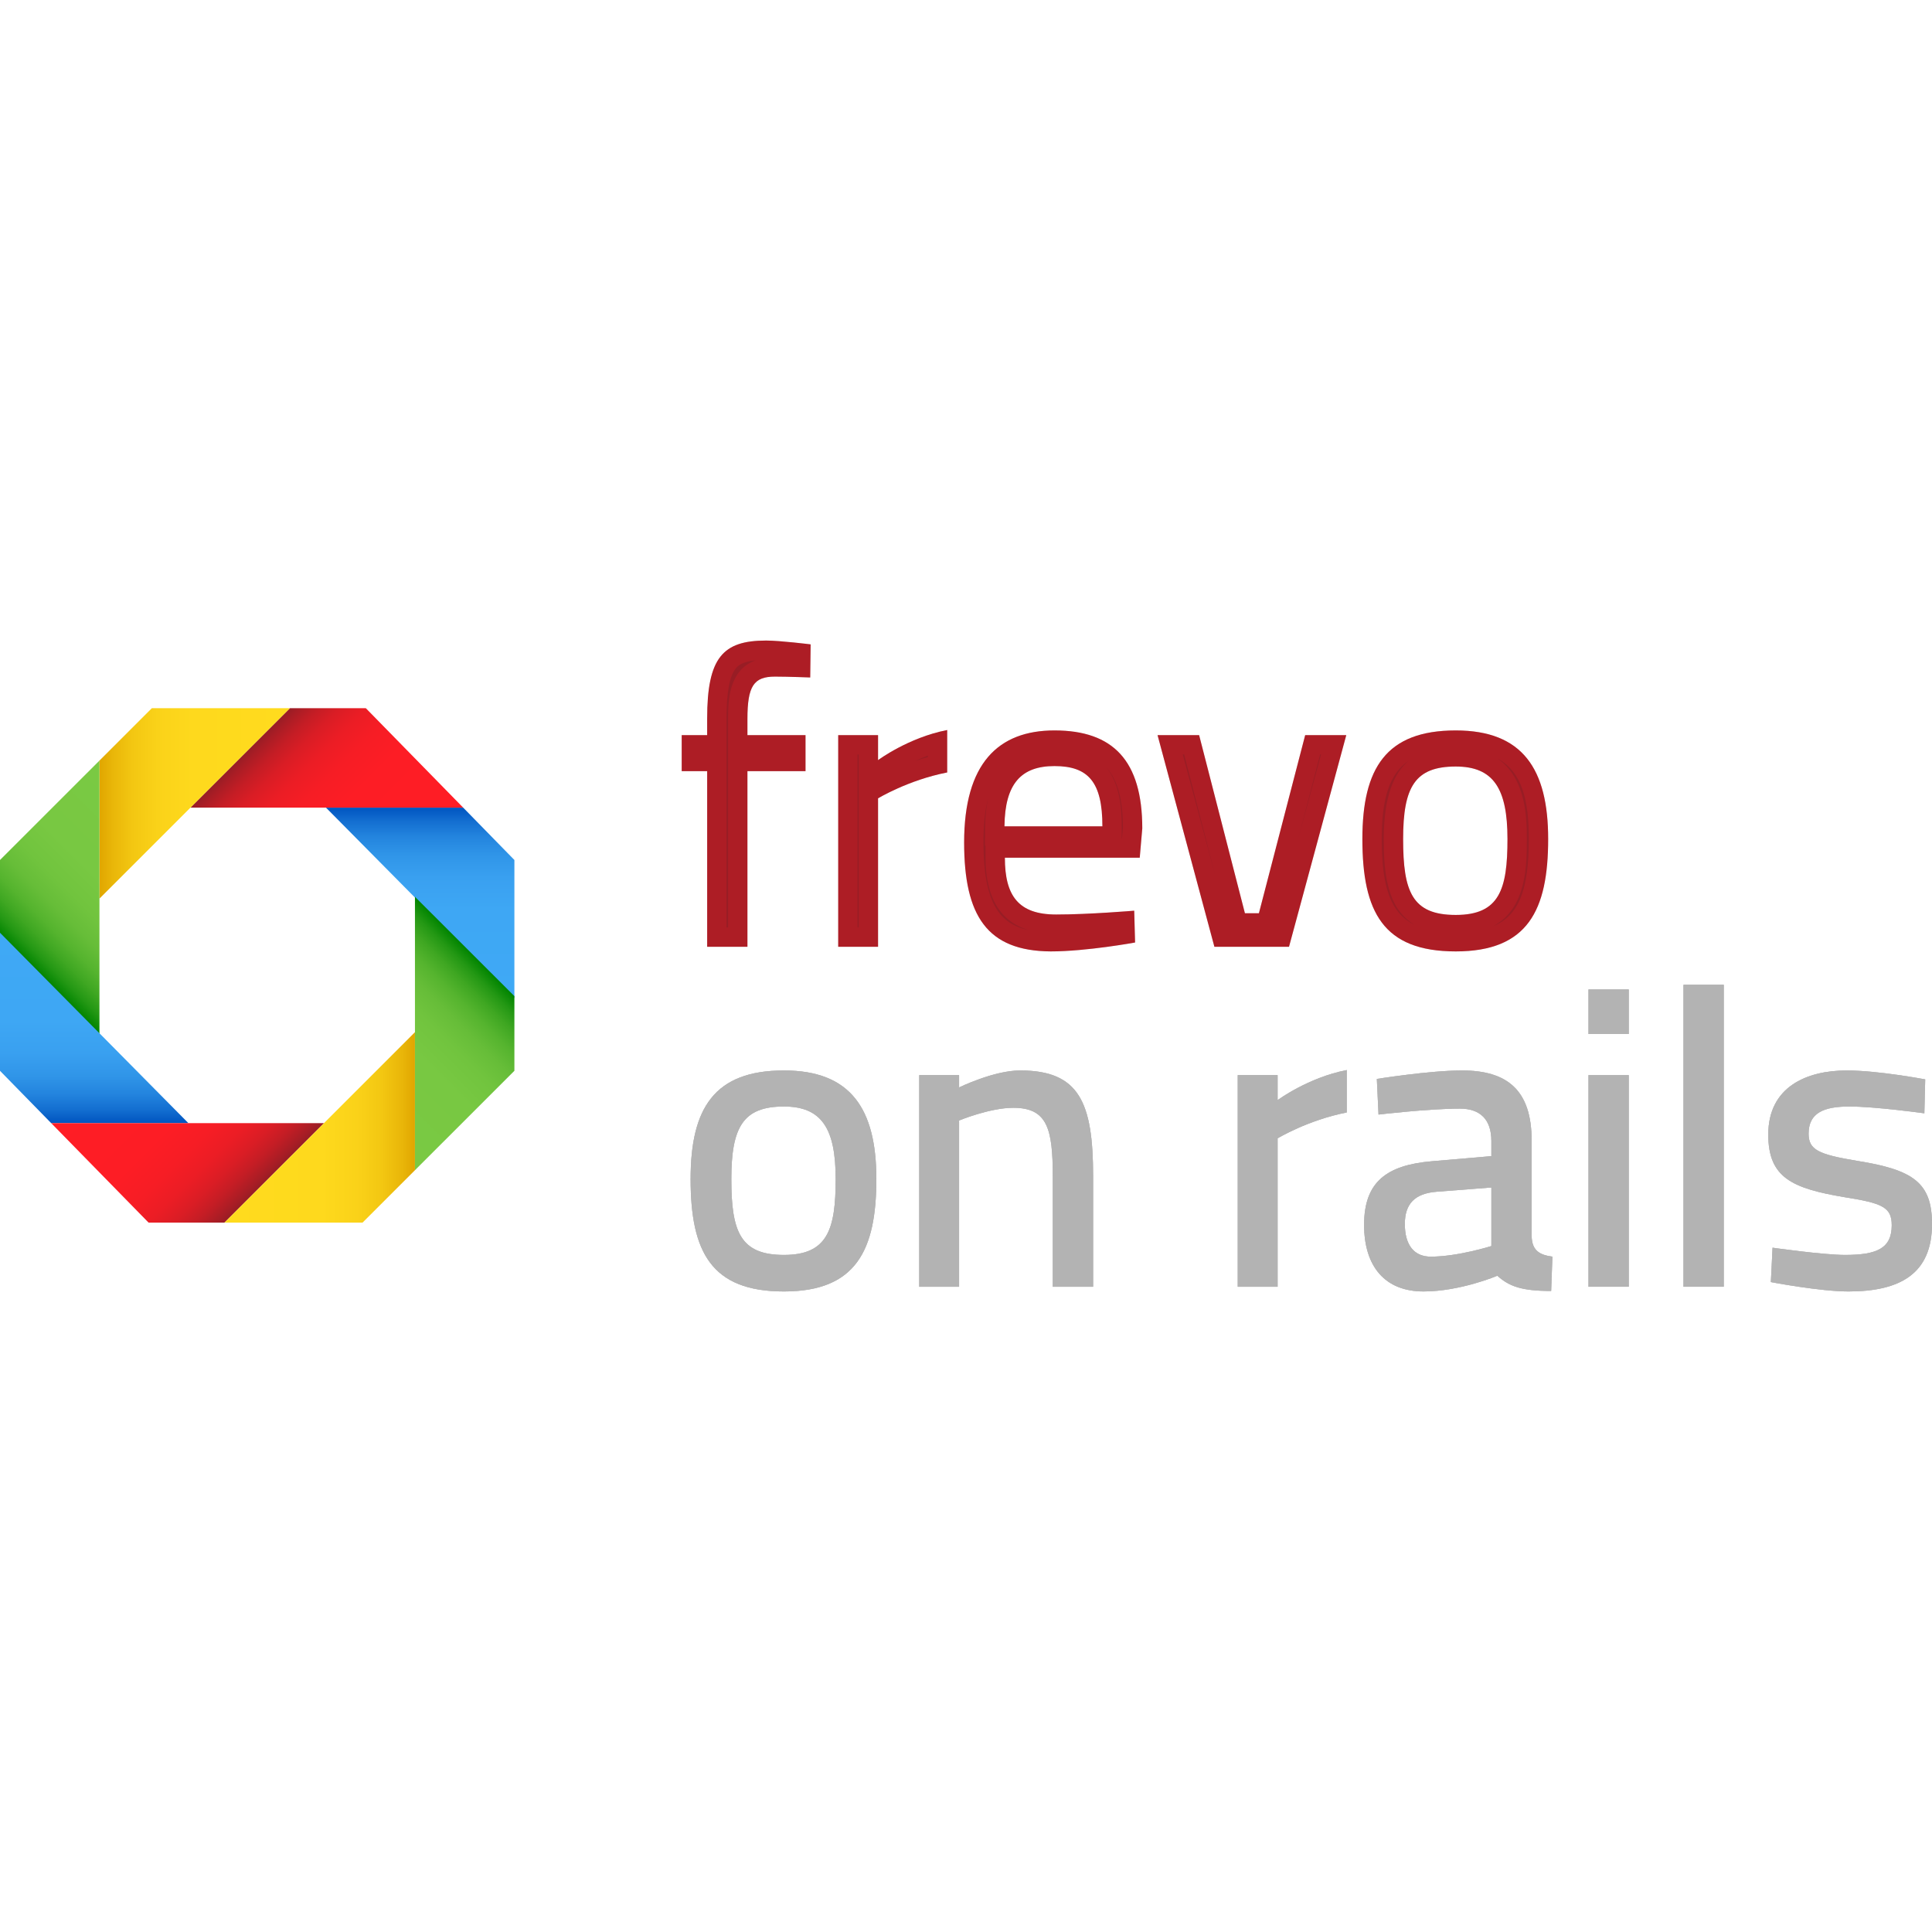
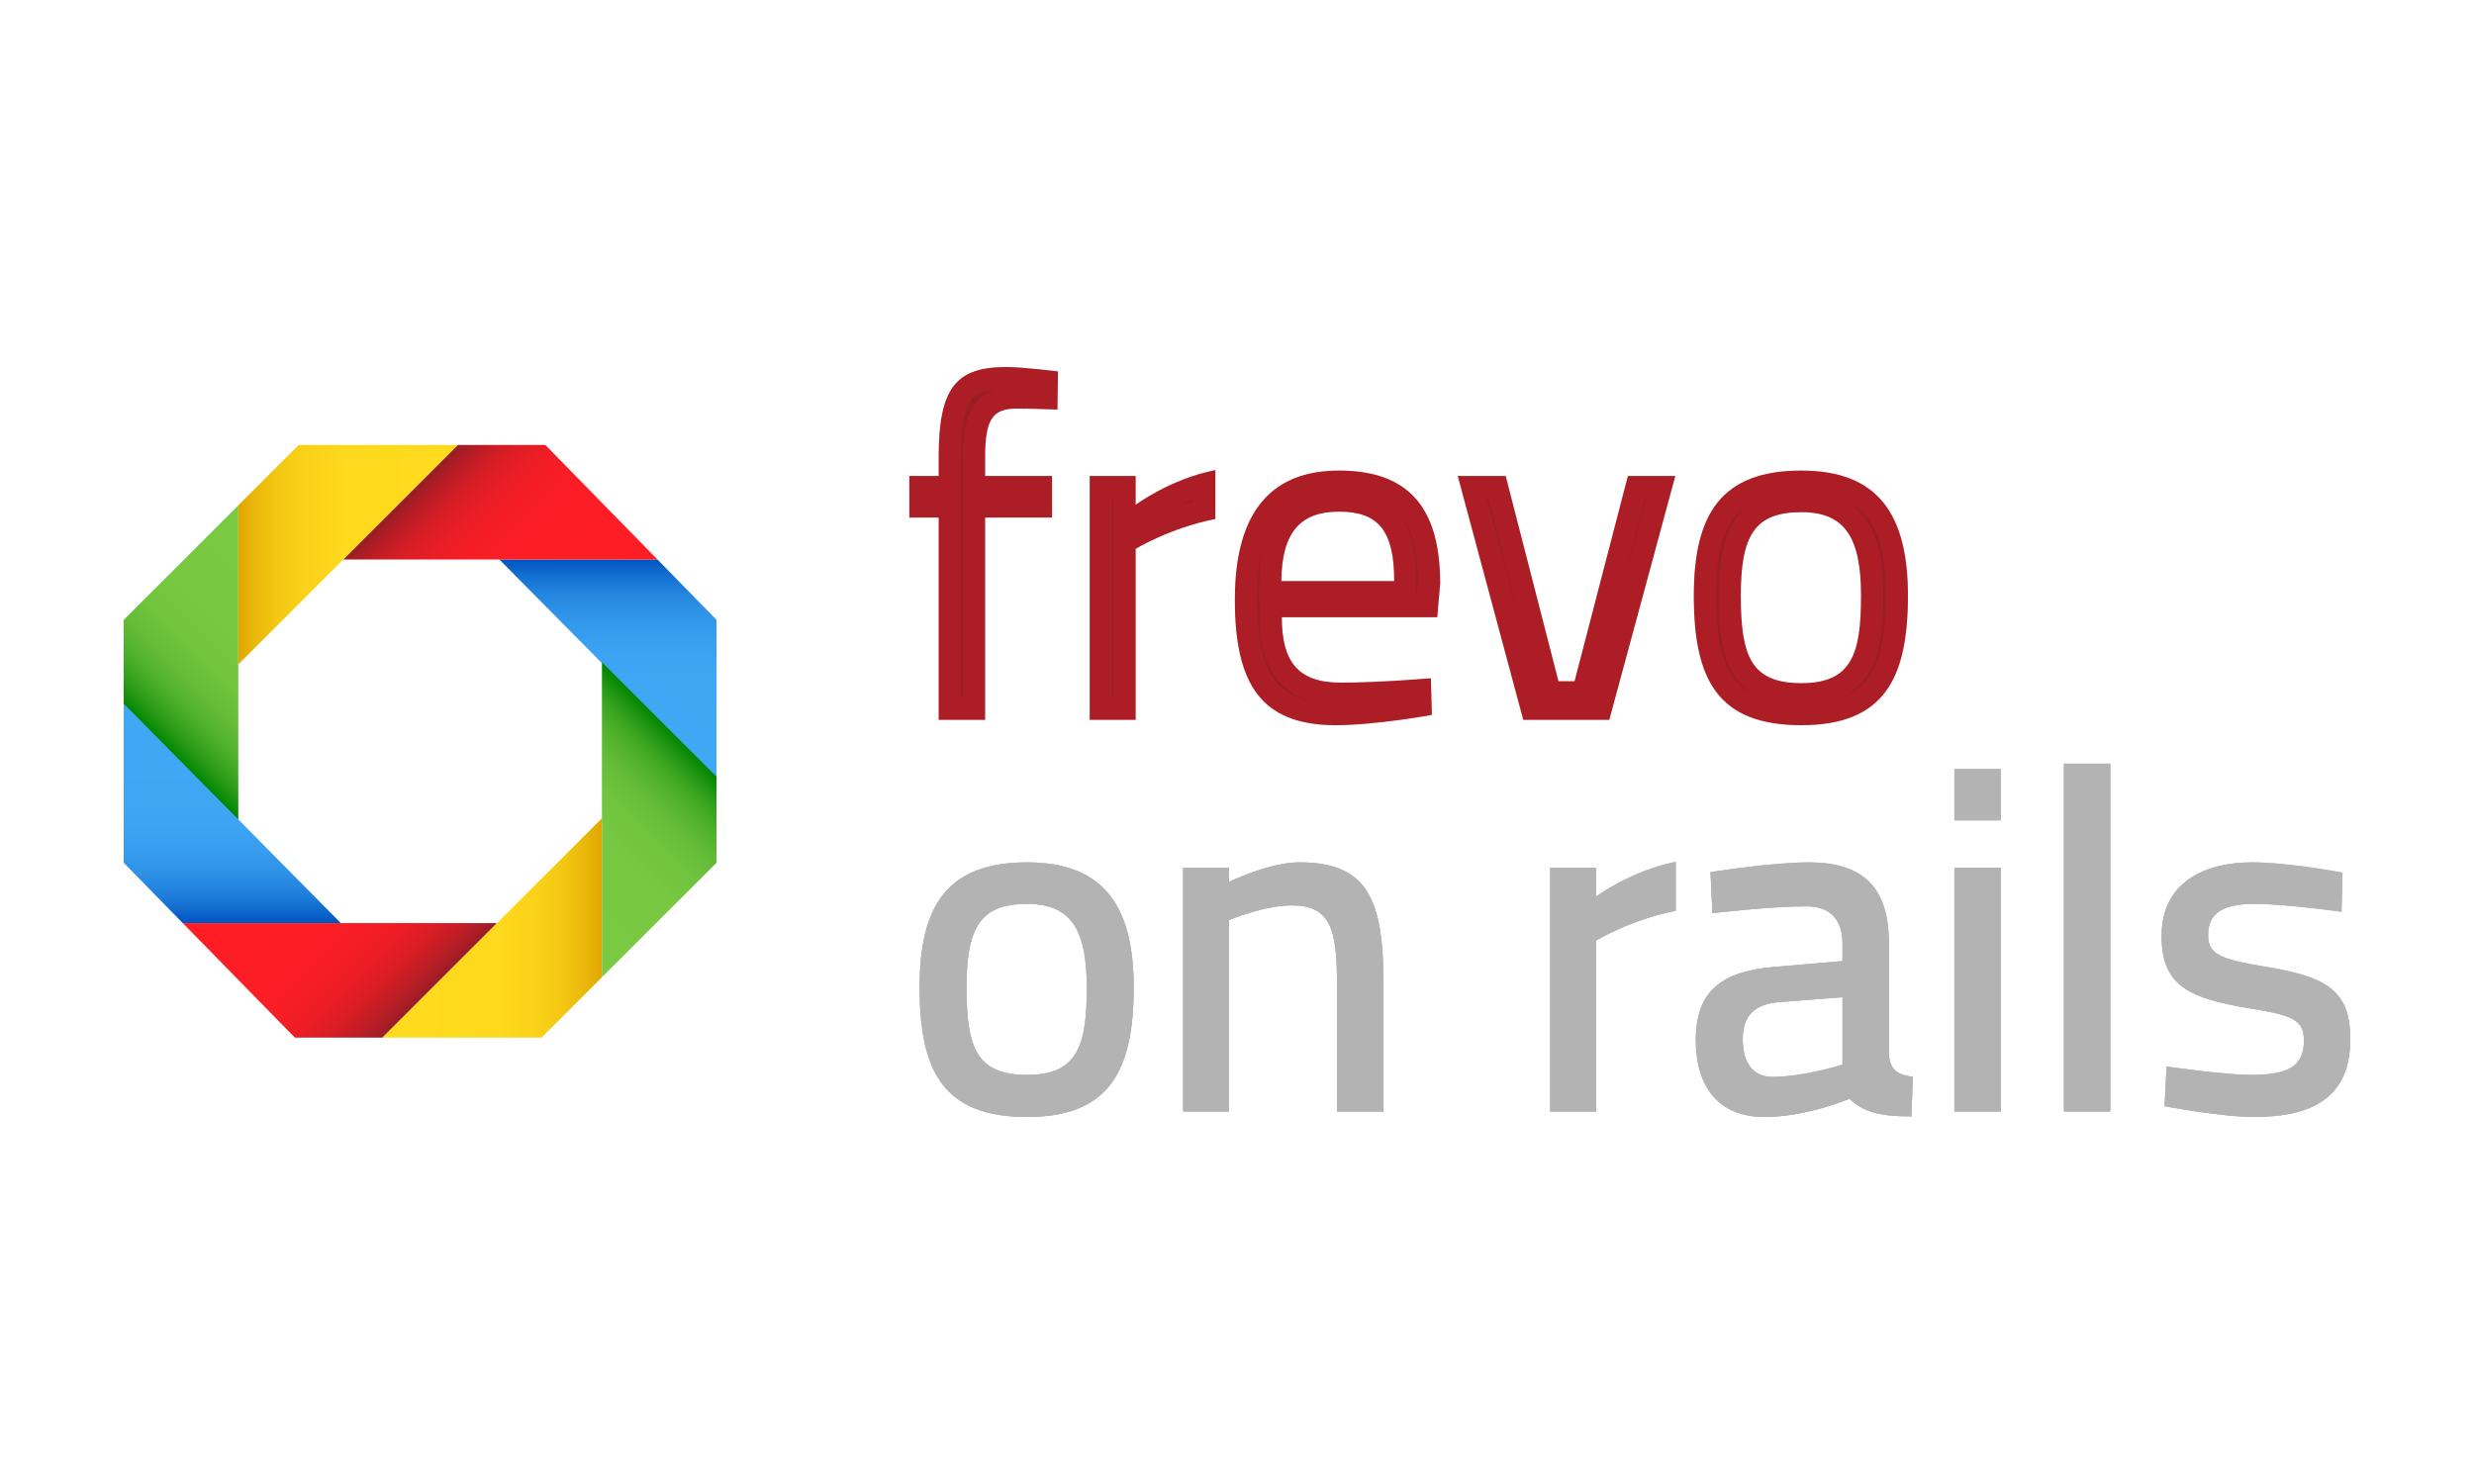
- <svg xmlns="http://www.w3.org/2000/svg" version="1.1" x="0px" y="0px" width="200px" height="200px" viewBox="0 0 200 200" enable-background="new 0 0 200 200" xml:space="preserve">
+ <svg xmlns="http://www.w3.org/2000/svg" version="1.1" id="Layer_1" x="0px" y="0px" width="200px" height="120px" viewBox="0 0 200 120" enable-background="new 0 0 200 120" xml:space="preserve">
  <g id="Gold">
</g>
  <g id="Supporters">
</g>
  <g id="Advisor">
</g>
  <g id="Producer">
</g>
  <g id="Organizers">
    <g id="Frevo_on_Rails">
      <g>
        <g>
-           <path fill="#981D25" d="M77.375,98.009h-4.169V79.831H70.57v-3.729h2.635v-1.715c0-6.318,1.625-8.077,6.1-8.077      c1.453,0,4.612,0.395,4.612,0.395l-0.043,3.427c0,0-2.284-0.09-3.646-0.09c-2.195,0-2.854,0.967-2.854,4.393v1.668h6.013v3.729      h-6.013V98.009z" />
-         </g>
-         <g opacity="0.2">
-           <path fill="#981D25" d="M74.205,97.009V78.831H71.57v-1.729h2.635v-2.715c0-6.094,1.503-7.077,5.1-7.077      c0.912,0,2.575,0.168,3.601,0.283l-0.019,1.503c-0.787-0.025-1.867-0.055-2.658-0.055c-3.557,0-3.854,2.664-3.854,5.393v2.668      h6.013v1.729h-6.013v18.178H74.205z" />
-           <path fill="#FF1D25" d="M78.22,68.356c-2.845,1.033-2.846,4.34-2.846,6.077v1.668v1.729v2v16.178h-0.169V79.831v-2v-1.729      v-1.715c0-2.671,0.309-4.363,0.945-5.173C76.434,68.852,76.912,68.484,78.22,68.356 M79.305,66.309      c-4.476,0-6.1,1.759-6.1,8.077v1.715H70.57v3.729h2.635v18.178h4.169V79.831h6.013v-3.729h-6.013v-1.668      c0-3.426,0.659-4.393,2.854-4.393c1.362,0,3.646,0.09,3.646,0.09l0.043-3.427C83.917,66.703,80.758,66.309,79.305,66.309      L79.305,66.309z" />
-         </g>
-         <path fill="#981D25" d="M86.771,76.101h4.125v2.587c0,0,3.117-2.326,7.157-3.117v4.393c-4.04,0.787-7.157,2.679-7.157,2.679     v15.366h-4.125V76.101z" />
-         <g opacity="0.2">
-           <path fill="#981D25" d="M87.771,97.009V77.101h2.125v3.575l1.597-1.186c0.026-0.02,2.388-1.754,5.56-2.652v2.317      c-3.764,0.882-6.551,2.557-6.676,2.632l-0.481,0.292v14.929H87.771z" />
-           <path fill="#FF1D25" d="M88.896,78.101v0.587v3.987v13.333h-0.125V78.101H88.896 M96.054,78.217v0.161      c-0.458,0.123-0.898,0.256-1.319,0.395C95.14,78.583,95.582,78.393,96.054,78.217 M98.054,75.571      c-4.04,0.792-7.157,3.117-7.157,3.117v-2.587h-4.125v21.908h4.125V82.643c0,0,3.117-1.892,7.157-2.679V75.571L98.054,75.571z" />
-         </g>
-         <path fill="#981D25" d="M117.413,94.274l0.09,3.293c0,0-5.007,0.923-8.738,0.923c-6.585-0.043-8.958-3.687-8.958-11.282     c0-8.167,3.516-11.594,9.353-11.594c6.062,0,9.088,3.121,9.088,10.144l-0.262,3.03h-13.962c0,3.952,1.407,5.882,5.314,5.882     C112.716,94.67,117.413,94.274,117.413,94.274z M114.121,85.54c0-4.566-1.448-6.237-4.96-6.237c-3.425,0-5.136,1.799-5.179,6.237     H114.121z" />
-         <g opacity="0.2">
-           <path fill="#981D25" d="M108.769,97.49c-5.729-0.039-7.961-2.921-7.961-10.282c0-7.128,2.732-10.594,8.353-10.594      c5.593,0,8.088,2.82,8.088,9.144l-0.178,2.03h-14.046v1c0,2.954,0.655,6.882,6.314,6.882c2.443,0,5.515-0.2,7.104-0.317      l0.038,1.375C114.914,96.983,111.47,97.49,108.769,97.49z M109.161,78.303c-4.111,0-6.132,2.364-6.179,7.227l-0.01,1.01h12.149      v-1C115.121,80.535,113.283,78.303,109.161,78.303z" />
-           <path fill="#FF1D25" d="M114.54,79.458c1.168,1.298,1.698,3.325,1.708,6.216l-0.097,1.114h-0.031V85.54      C116.121,83.53,115.888,81.143,114.54,79.458 M102.334,82.484c-0.246,0.999-0.343,2.043-0.353,3.037l-0.02,2.02h0.062v1.248      c0,4.064,1.486,6.572,4.427,7.488c-2.973-0.627-4.644-2.822-4.644-9.068C101.808,85.63,101.912,83.971,102.334,82.484       M109.161,75.614c-5.836,0-9.353,3.427-9.353,11.594c0,7.595,2.373,11.239,8.958,11.282c3.73,0,8.738-0.923,8.738-0.923      l-0.09-3.293c0,0-4.697,0.396-8.074,0.396c-3.908,0-5.314-1.93-5.314-5.882h13.962l0.262-3.03      C118.249,78.735,115.223,75.614,109.161,75.614L109.161,75.614z M103.981,85.54c0.043-4.438,1.754-6.237,5.179-6.237      c3.512,0,4.96,1.67,4.96,6.237H103.981L103.981,85.54z" />
-         </g>
-         <path fill="#981D25" d="M124.133,76.101l4.741,18.439h1.448l4.79-18.439h4.254l-5.928,21.908h-7.724l-5.884-21.908H124.133z" />
-         <g opacity="0.2">
-           <polygon fill="#981D25" points="126.481,97.009 121.134,77.101 123.358,77.101 128.099,95.541 131.095,95.541 135.885,77.101       138.059,77.101 132.672,97.009     " />
-           <path fill="#FF1D25" d="M136.752,78.101l-2.358,8.717l2.264-8.717H136.752 M122.583,78.101l3.227,12.55l-3.371-12.55H122.583       M139.366,76.101h-4.254l-4.79,18.439h-1.448l-4.741-18.439h-4.303l5.884,21.908h7.724L139.366,76.101L139.366,76.101z" />
-         </g>
-         <path fill="#981D25" d="M160.265,86.854c0,7.376-2.106,11.636-9.569,11.636c-7.508,0-9.663-4.083-9.663-11.636     c0-7.332,2.46-11.24,9.663-11.24C157.631,75.614,160.265,79.613,160.265,86.854z M156.054,86.854     c0-5.222-1.449-7.504-5.357-7.504c-4.217,0-5.445,2.105-5.445,7.504c0,5.446,0.923,7.86,5.445,7.86     S156.054,92.082,156.054,86.854z" />
-         <g opacity="0.2">
-           <path fill="#981D25" d="M150.696,97.49c-6.315,0-8.663-2.883-8.663-10.636c0-7.273,2.51-10.24,8.663-10.24      c6.006,0,8.569,3.062,8.569,10.24C159.265,94.508,156.863,97.49,150.696,97.49z M150.696,78.351      c-5.349,0-6.445,3.399-6.445,8.504c0,4.669,0.493,8.86,6.445,8.86c5.867,0,6.357-4.377,6.357-8.86      C157.054,82.895,156.331,78.351,150.696,78.351z" />
-           <path fill="#FF1D25" d="M155.014,78.514c2.605,1.416,3.251,4.415,3.251,8.341c0,5.231-1.007,7.945-3.725,9.04      c3.514-1.84,3.513-6.347,3.513-9.04C158.054,84.918,158.053,80.595,155.014,78.514 M145.816,78.762      c-1.523,1.286-2.565,3.686-2.565,8.092c0,3.503,0.311,7.179,3.196,8.884c-2.483-1.185-3.414-3.886-3.414-8.884      C143.034,82.645,143.845,80.088,145.816,78.762 M150.696,75.614c-7.203,0-9.663,3.909-9.663,11.24      c0,7.553,2.155,11.636,9.663,11.636c7.462,0,9.569-4.259,9.569-11.636C160.265,79.613,157.631,75.614,150.696,75.614      L150.696,75.614z M150.696,94.715c-4.522,0-5.445-2.415-5.445-7.86c0-5.399,1.228-7.504,5.445-7.504      c3.909,0,5.357,2.282,5.357,7.504C156.054,92.082,155.218,94.715,150.696,94.715L150.696,94.715z" />
+           <path fill="#981D25" d="M79.638,58.208h-3.752v-16.36h-2.373v-3.356h2.372v-1.543c0-5.687,1.462-7.27,5.49-7.27      c1.308,0,4.151,0.355,4.151,0.355l-0.039,3.084c0,0-2.056-0.081-3.282-0.081c-1.975,0-2.568,0.87-2.568,3.954v1.501h5.412v3.356      h-5.412L79.638,58.208L79.638,58.208z" />
+         </g>
+         <g opacity="0.2">
+           <path fill="#981D25" d="M76.785,57.308v-16.36h-2.372v-1.556h2.372v-2.443c0-5.485,1.353-6.37,4.59-6.37      c0.821,0,2.317,0.151,3.241,0.254l-0.017,1.353c-0.708-0.023-1.681-0.05-2.393-0.05c-3.201,0-3.469,2.398-3.469,4.854v2.401      h5.412v1.556h-5.412v16.36H76.785L76.785,57.308z" />
+           <path fill="#FF1D25" d="M80.398,31.521c-2.561,0.93-2.562,3.906-2.562,5.469v1.501v1.556v1.8v14.56h-0.152V41.848v-1.8v-1.556      v-1.543c0-2.404,0.278-3.927,0.851-4.656C78.791,31.967,79.221,31.636,80.398,31.521 M81.375,29.678      c-4.028,0-5.49,1.583-5.49,7.269v1.544h-2.372v3.356h2.372v16.36h3.752V41.848h5.412v-3.356h-5.412v-1.501      c0-3.083,0.593-3.954,2.568-3.954c1.226,0,3.282,0.081,3.282,0.081l0.039-3.084C85.525,30.033,82.682,29.678,81.375,29.678      L81.375,29.678z" />
+         </g>
+         <path fill="#981D25" d="M88.094,38.491h3.713v2.328c0,0,2.805-2.094,6.441-2.806v3.954c-3.636,0.708-6.441,2.412-6.441,2.412     v13.829h-3.713V38.491z" />
+         <g opacity="0.2">
+           <path fill="#981D25" d="M88.994,57.308V39.391h1.912v3.217l1.438-1.067c0.023-0.018,2.149-1.579,5.004-2.387v2.085      c-3.388,0.793-5.896,2.301-6.008,2.369l-0.433,0.263v13.436L88.994,57.308L88.994,57.308z" />
+           <path fill="#FF1D25" d="M90.006,40.291v0.528v3.588v12h-0.112V40.291H90.006 M96.449,40.395v0.145      c-0.412,0.111-0.808,0.23-1.188,0.355C95.626,40.725,96.024,40.554,96.449,40.395 M98.249,38.014      c-3.636,0.713-6.442,2.806-6.442,2.806v-2.328h-3.712v19.717h3.712V44.379c0,0,2.806-1.703,6.442-2.412V38.014L98.249,38.014z" />
+         </g>
+         <path fill="#981D25" d="M115.672,54.847l0.081,2.963c0,0-4.507,0.831-7.864,0.831c-5.927-0.039-8.062-3.319-8.062-10.154     c0-7.351,3.165-10.435,8.418-10.435c5.456,0,8.179,2.809,8.179,9.129l-0.235,2.727h-12.566c0,3.557,1.268,5.294,4.783,5.294     C111.444,55.203,115.672,54.847,115.672,54.847z M112.709,46.986c0-4.109-1.304-5.613-4.464-5.613     c-3.082,0-4.622,1.619-4.661,5.613H112.709z" />
+         <g opacity="0.2">
+           <path fill="#981D25" d="M107.893,57.741c-5.156-0.035-7.165-2.629-7.165-9.254c0-6.415,2.458-9.535,7.518-9.535      c5.033,0,7.279,2.538,7.279,8.229l-0.161,1.827h-12.641v0.9c0,2.659,0.589,6.194,5.683,6.194c2.198,0,4.963-0.18,6.394-0.285      l0.033,1.237C113.423,57.285,110.323,57.741,107.893,57.741z M108.245,40.473c-3.7,0-5.519,2.127-5.561,6.504l-0.009,0.909      h10.934v-0.9C113.609,42.481,111.955,40.473,108.245,40.473z" />
+           <path fill="#FF1D25" d="M113.086,41.512c1.051,1.168,1.528,2.993,1.537,5.594l-0.088,1.003h-0.027v-1.124      C114.509,45.177,114.3,43.029,113.086,41.512 M102.101,44.235c-0.222,0.899-0.309,1.839-0.318,2.733l-0.018,1.818h0.057v1.123      c0,3.658,1.337,5.915,3.983,6.739c-2.676-0.564-4.179-2.54-4.179-8.161C101.628,47.067,101.721,45.574,102.101,44.235       M108.245,38.053c-5.253,0-8.418,3.084-8.418,10.435c0,6.835,2.137,10.115,8.062,10.154c3.357,0,7.865-0.831,7.865-0.831      l-0.081-2.963c0,0-4.228,0.356-7.267,0.356c-3.518,0-4.783-1.737-4.783-5.294h12.566l0.235-2.727      C116.424,40.861,113.7,38.053,108.245,38.053L108.245,38.053z M103.582,46.986c0.039-3.994,1.579-5.613,4.662-5.613      c3.16,0,4.464,1.503,4.464,5.613H103.582L103.582,46.986z" />
+         </g>
+         <path fill="#981D25" d="M121.72,38.491l4.267,16.595h1.304l4.311-16.595h3.829l-5.336,19.717h-6.951l-5.296-19.717H121.72z" />
+         <g opacity="0.2">
+           <polygon fill="#981D25" points="123.832,57.308 119.021,39.391 121.021,39.391 125.29,55.987 127.986,55.987 132.296,39.391       134.253,39.391 129.404,57.308     " />
+           <path fill="#FF1D25" d="M133.077,40.291l-2.122,7.845l2.037-7.845H133.077 M120.324,40.291l2.905,11.295l-3.034-11.295H120.324       M135.43,38.491h-3.829l-4.311,16.595h-1.304l-4.267-16.595h-3.873l5.296,19.717h6.951L135.43,38.491L135.43,38.491z" />
+         </g>
+         <path fill="#981D25" d="M154.239,48.168c0,6.639-1.896,10.473-8.613,10.473c-6.757,0-8.696-3.675-8.696-10.473     c0-6.599,2.214-10.116,8.696-10.116C151.868,38.053,154.239,41.651,154.239,48.168z M150.449,48.168     c0-4.7-1.305-6.753-4.821-6.753c-3.796,0-4.901,1.895-4.901,6.753c0,4.901,0.831,7.074,4.901,7.074     C149.697,55.243,150.449,52.874,150.449,48.168z" />
+         <g opacity="0.2">
+           <path fill="#981D25" d="M145.626,57.741c-5.684,0-7.796-2.595-7.796-9.573c0-6.545,2.259-9.216,7.796-9.216      c5.406,0,7.713,2.755,7.713,9.216C153.339,55.057,151.177,57.741,145.626,57.741z M145.626,40.516c-4.813,0-5.8,3.059-5.8,7.653      c0,4.202,0.443,7.974,5.8,7.974c5.28,0,5.722-3.939,5.722-7.974C151.35,44.605,150.698,40.516,145.626,40.516z" />
+           <path fill="#FF1D25" d="M149.513,40.663c2.345,1.274,2.927,3.974,2.927,7.507c0,4.708-0.907,7.15-3.354,8.136      c3.163-1.656,3.161-5.712,3.161-8.136C152.249,46.426,152.247,42.535,149.513,40.663 M141.234,40.886      c-1.371,1.157-2.309,3.317-2.309,7.282c0,3.153,0.28,6.461,2.877,7.996c-2.235-1.066-3.073-3.497-3.073-7.996      C138.73,44.38,139.461,42.079,141.234,40.886 M145.626,38.053c-6.482,0-8.696,3.518-8.696,10.116      c0,6.798,1.939,10.473,8.696,10.473c6.717,0,8.613-3.833,8.613-10.473C154.239,41.651,151.868,38.053,145.626,38.053      L145.626,38.053z M145.626,55.243c-4.069,0-4.9-2.173-4.9-7.074c0-4.859,1.105-6.753,4.9-6.753c3.519,0,4.821,2.054,4.821,6.753      C150.449,52.874,149.696,55.243,145.626,55.243L145.626,55.243z" />
        </g>
      </g>
      <g>
        <g>
          <g>
-             <path fill="#B3B3B3" d="M90.72,122.054c0,7.376-2.104,11.638-9.572,11.638c-7.504,0-9.656-4.085-9.656-11.638       c0-7.333,2.457-11.24,9.656-11.24C88.086,110.813,90.72,114.808,90.72,122.054z M86.509,122.054       c0-5.228-1.449-7.509-5.361-7.509c-4.211,0-5.441,2.11-5.441,7.509c0,5.442,0.919,7.857,5.441,7.857       C85.674,129.911,86.509,127.277,86.509,122.054z" />
-           </g>
-           <g>
-             <path fill="#B3B3B3" d="M95.159,133.204v-21.908h4.125v1.275c0,0,3.597-1.758,6.323-1.758c6.099,0,7.551,3.294,7.551,10.931       v11.46h-4.173v-11.413c0-4.965-0.572-7.112-4.083-7.112c-2.459,0-5.618,1.315-5.618,1.315v17.21H95.159z" />
-           </g>
-           <g>
-             <path fill="#B3B3B3" d="M128.131,111.296h4.126v2.591c0,0,3.116-2.324,7.157-3.116v4.39c-4.042,0.791-7.157,2.678-7.157,2.678       v15.366h-4.126V111.296z" />
-           </g>
-           <g>
-             <path fill="#B3B3B3" d="M158.555,127.98c0.043,1.492,0.833,1.931,2.149,2.107l-0.129,3.553c-3.073,0-4.345-0.479-5.574-1.577       c0,0-3.823,1.628-7.643,1.628c-3.951,0-6.147-2.552-6.147-6.896c0-4.479,2.373-6.188,7.027-6.585l6.147-0.527v-1.578       c0-2.241-1.187-3.341-3.251-3.341c-3.249,0-8.429,0.615-8.429,0.615l-0.175-3.688c0,0,5.487-0.877,8.824-0.877       c4.699,0,7.2,2.063,7.2,7.243V127.98z M148.72,123.368c-2.283,0.178-3.292,1.272-3.292,3.34c0,2.194,0.967,3.38,2.677,3.38       c2.812,0,6.281-1.097,6.281-1.097v-6.062L148.72,123.368z" />
-           </g>
-           <g>
-             <path fill="#B3B3B3" d="M164.439,102.428h4.168v4.612h-4.168V102.428z M164.439,111.296h4.168v21.908h-4.168V111.296z" />
-           </g>
-           <g>
-             <path fill="#B3B3B3" d="M174.275,101.946h4.168v31.258h-4.168V101.946z" />
-           </g>
-           <g>
-             <path fill="#B3B3B3" d="M199.208,115.249c0,0-5.045-0.704-7.769-0.704c-2.637,0-4.213,0.657-4.213,2.811       c0,1.668,1.011,2.15,5.003,2.812c5.793,0.921,7.771,2.239,7.771,6.541c0,5.139-3.292,6.983-8.647,6.983       c-2.94,0-8.034-0.97-8.034-0.97l0.176-3.559c0,0,5.264,0.748,7.504,0.748c3.335,0,4.833-0.701,4.833-3.072       c0-1.845-0.926-2.283-4.833-2.898c-5.489-0.921-7.948-2.02-7.948-6.499c0-4.917,3.954-6.628,8.124-6.628       c3.25,0,8.122,0.923,8.122,0.923L199.208,115.249z" />
-           </g>
-         </g>
-         <g>
-           <g>
-             <path fill="#B3B3B3" d="M90.72,122.054c0,7.376-2.104,11.638-9.572,11.638c-7.504,0-9.656-4.085-9.656-11.638       c0-7.333,2.457-11.24,9.656-11.24C88.086,110.813,90.72,114.808,90.72,122.054z M86.509,122.054       c0-5.228-1.449-7.509-5.361-7.509c-4.211,0-5.441,2.11-5.441,7.509c0,5.442,0.919,7.857,5.441,7.857       C85.674,129.911,86.509,127.277,86.509,122.054z" />
-           </g>
-           <g>
-             <path fill="#B3B3B3" d="M95.159,133.204v-21.908h4.125v1.275c0,0,3.597-1.758,6.323-1.758c6.099,0,7.551,3.294,7.551,10.931       v11.46h-4.173v-11.413c0-4.965-0.572-7.112-4.083-7.112c-2.459,0-5.618,1.315-5.618,1.315v17.21H95.159z" />
-           </g>
-           <g>
-             <path fill="#B3B3B3" d="M128.131,111.296h4.126v2.591c0,0,3.116-2.324,7.157-3.116v4.39c-4.042,0.791-7.157,2.678-7.157,2.678       v15.366h-4.126V111.296z" />
-           </g>
-           <g>
-             <path fill="#B3B3B3" d="M158.555,127.98c0.043,1.492,0.833,1.931,2.149,2.107l-0.129,3.553c-3.073,0-4.345-0.479-5.574-1.577       c0,0-3.823,1.628-7.643,1.628c-3.951,0-6.147-2.552-6.147-6.896c0-4.479,2.373-6.188,7.027-6.585l6.147-0.527v-1.578       c0-2.241-1.187-3.341-3.251-3.341c-3.249,0-8.429,0.615-8.429,0.615l-0.175-3.688c0,0,5.487-0.877,8.824-0.877       c4.699,0,7.2,2.063,7.2,7.243V127.98z M148.72,123.368c-2.283,0.178-3.292,1.272-3.292,3.34c0,2.194,0.967,3.38,2.677,3.38       c2.812,0,6.281-1.097,6.281-1.097v-6.062L148.72,123.368z" />
-           </g>
-           <g>
-             <path fill="#B3B3B3" d="M164.439,102.428h4.168v4.612h-4.168V102.428z M164.439,111.296h4.168v21.908h-4.168V111.296z" />
-           </g>
-           <g>
-             <path fill="#B3B3B3" d="M174.275,101.946h4.168v31.258h-4.168V101.946z" />
-           </g>
-           <g>
-             <path fill="#B3B3B3" d="M199.209,115.249c0,0-5.047-0.704-7.772-0.704c-2.635,0-4.211,0.657-4.211,2.811       c0,1.668,1.011,2.15,5.003,2.812c5.793,0.921,7.771,2.239,7.771,6.541c0,5.139-3.292,6.983-8.649,6.983       c-2.938,0-8.032-0.97-8.032-0.97l0.174-3.559c0,0,5.266,0.748,7.506,0.748c3.335,0,4.833-0.701,4.833-3.072       c0-1.845-0.926-2.283-4.833-2.898c-5.489-0.921-7.948-2.02-7.948-6.499c0-4.917,3.954-6.628,8.123-6.628       c3.25,0,8.123,0.923,8.123,0.923L199.209,115.249z" />
-           </g>
-         </g>
-         <g>
-           <g opacity="0.4">
-             <path fill="#B3B3B3" d="M90.72,122.054c0,7.376-2.104,11.638-9.572,11.638c-7.504,0-9.656-4.085-9.656-11.638       c0-7.333,2.457-11.24,9.656-11.24C88.086,110.813,90.72,114.808,90.72,122.054z M86.509,122.054       c0-5.228-1.449-7.509-5.361-7.509c-4.211,0-5.441,2.11-5.441,7.509c0,5.442,0.919,7.857,5.441,7.857       C85.674,129.911,86.509,127.277,86.509,122.054z" />
-           </g>
-           <g opacity="0.4">
-             <path fill="#B3B3B3" d="M95.159,133.204v-21.908h4.125v1.275c0,0,3.597-1.758,6.323-1.758c6.099,0,7.551,3.294,7.551,10.931       v11.46h-4.173v-11.413c0-4.965-0.572-7.112-4.083-7.112c-2.459,0-5.618,1.315-5.618,1.315v17.21H95.159z" />
-           </g>
-           <g opacity="0.4">
-             <path fill="#B3B3B3" d="M128.131,111.296h4.126v2.591c0,0,3.116-2.324,7.157-3.116v4.39c-4.042,0.791-7.157,2.678-7.157,2.678       v15.366h-4.126V111.296z" />
-           </g>
-           <g opacity="0.4">
-             <path fill="#B3B3B3" d="M158.555,127.98c0.043,1.492,0.833,1.931,2.149,2.107l-0.129,3.553c-3.073,0-4.345-0.479-5.574-1.577       c0,0-3.823,1.628-7.643,1.628c-3.951,0-6.147-2.552-6.147-6.896c0-4.479,2.373-6.188,7.027-6.585l6.147-0.527v-1.578       c0-2.241-1.187-3.341-3.251-3.341c-3.249,0-8.429,0.615-8.429,0.615l-0.175-3.688c0,0,5.487-0.877,8.824-0.877       c4.699,0,7.2,2.063,7.2,7.243V127.98z M148.72,123.368c-2.283,0.178-3.292,1.272-3.292,3.34c0,2.194,0.967,3.38,2.677,3.38       c2.812,0,6.281-1.097,6.281-1.097v-6.062L148.72,123.368z" />
-           </g>
-           <g opacity="0.4">
-             <path fill="#B3B3B3" d="M164.439,102.428h4.168v4.612h-4.168V102.428z M164.439,111.296h4.168v21.908h-4.168V111.296z" />
-           </g>
-           <g opacity="0.4">
-             <path fill="#B3B3B3" d="M174.275,101.946h4.168v31.258h-4.168V101.946z" />
-           </g>
-           <g opacity="0.4">
-             <path fill="#B3B3B3" d="M199.209,115.249c0,0-5.047-0.704-7.772-0.704c-2.635,0-4.211,0.657-4.211,2.811       c0,1.668,1.011,2.15,5.003,2.812c5.793,0.921,7.771,2.239,7.771,6.541c0,5.139-3.292,6.983-8.649,6.983       c-2.938,0-8.032-0.97-8.032-0.97l0.174-3.559c0,0,5.266,0.748,7.506,0.748c3.335,0,4.833-0.701,4.833-3.072       c0-1.845-0.926-2.283-4.833-2.898c-5.489-0.921-7.948-2.02-7.948-6.499c0-4.917,3.954-6.628,8.123-6.628       c3.25,0,8.123,0.923,8.123,0.923L199.209,115.249z" />
+             <path fill="#B3B3B3" d="M91.648,79.85c0,6.637-1.894,10.473-8.615,10.473c-6.753,0-8.69-3.676-8.69-10.473       c0-6.601,2.211-10.116,8.69-10.116C89.277,69.731,91.648,73.328,91.648,79.85z M87.858,79.85c0-4.706-1.304-6.759-4.825-6.759       c-3.79,0-4.897,1.899-4.897,6.759c0,4.896,0.827,7.07,4.897,7.07C87.106,86.92,87.858,84.55,87.858,79.85z" />
+           </g>
+           <g>
+             <path fill="#B3B3B3" d="M95.643,89.884V70.166h3.713v1.147c0,0,3.237-1.582,5.691-1.582c5.488,0,6.796,2.965,6.796,9.838       v10.314h-3.757V79.612c0-4.469-0.514-6.4-3.674-6.4c-2.213,0-5.056,1.183-5.056,1.183v15.489H95.643z" />
+           </g>
+           <g>
+             <path fill="#B3B3B3" d="M125.317,70.166h3.714v2.332c0,0,2.805-2.092,6.441-2.804v3.951c-3.638,0.712-6.441,2.409-6.441,2.409       v13.83h-3.714V70.166z" />
+           </g>
+           <g>
+             <path fill="#B3B3B3" d="M152.699,85.183c0.039,1.343,0.751,1.737,1.935,1.896l-0.116,3.198c-2.766,0-3.91-0.432-5.017-1.42       c0,0-3.441,1.466-6.879,1.466c-3.556,0-5.532-2.298-5.532-6.207c0-4.03,2.136-5.568,6.324-5.926l5.532-0.475v-1.42       c0-2.017-1.068-3.008-2.926-3.008c-2.924,0-7.586,0.554-7.586,0.554l-0.158-3.318c0,0,4.939-0.789,7.941-0.789       c4.229,0,6.481,1.855,6.481,6.518V85.183L152.699,85.183z M143.849,81.031c-2.055,0.16-2.964,1.146-2.964,3.006       c0,1.975,0.87,3.042,2.41,3.042c2.53,0,5.653-0.987,5.653-0.987v-5.455L143.849,81.031z" />
+           </g>
+           <g>
+             <path fill="#B3B3B3" d="M157.995,62.185h3.752v4.151h-3.752V62.185z M157.995,70.166h3.752v19.718h-3.752V70.166z" />
+           </g>
+           <g>
+             <path fill="#B3B3B3" d="M166.848,61.751h3.751v28.133h-3.751V61.751z" />
+           </g>
+           <g>
+             <path fill="#B3B3B3" d="M189.287,73.725c0,0-4.54-0.634-6.991-0.634c-2.374,0-3.792,0.591-3.792,2.529       c0,1.501,0.909,1.936,4.502,2.531C188.22,78.98,190,80.167,190,84.038c0,4.625-2.963,6.284-7.782,6.284       c-2.646,0-7.231-0.872-7.231-0.872l0.159-3.203c0,0,4.737,0.673,6.754,0.673c3.001,0,4.35-0.631,4.35-2.765       c0-1.66-0.833-2.055-4.35-2.608c-4.94-0.829-7.153-1.818-7.153-5.85c0-4.425,3.559-5.964,7.312-5.964       c2.925,0,7.31,0.829,7.31,0.829L189.287,73.725z" />
+           </g>
+         </g>
+         <g>
+           <g>
+             <path fill="#B3B3B3" d="M91.648,79.85c0,6.637-1.894,10.473-8.615,10.473c-6.753,0-8.69-3.676-8.69-10.473       c0-6.601,2.211-10.116,8.69-10.116C89.277,69.731,91.648,73.328,91.648,79.85z M87.858,79.85c0-4.706-1.304-6.759-4.825-6.759       c-3.79,0-4.897,1.899-4.897,6.759c0,4.896,0.827,7.07,4.897,7.07C87.106,86.92,87.858,84.55,87.858,79.85z" />
+           </g>
+           <g>
+             <path fill="#B3B3B3" d="M95.643,89.884V70.166h3.713v1.147c0,0,3.237-1.582,5.691-1.582c5.488,0,6.796,2.965,6.796,9.838       v10.314h-3.757V79.612c0-4.469-0.514-6.4-3.674-6.4c-2.213,0-5.056,1.183-5.056,1.183v15.489H95.643z" />
+           </g>
+           <g>
+             <path fill="#B3B3B3" d="M125.317,70.166h3.714v2.332c0,0,2.805-2.092,6.441-2.804v3.951c-3.638,0.712-6.441,2.409-6.441,2.409       v13.83h-3.714V70.166z" />
+           </g>
+           <g>
+             <path fill="#B3B3B3" d="M152.699,85.183c0.039,1.343,0.751,1.737,1.935,1.896l-0.116,3.198c-2.766,0-3.91-0.432-5.017-1.42       c0,0-3.441,1.466-6.879,1.466c-3.556,0-5.532-2.298-5.532-6.207c0-4.03,2.136-5.568,6.324-5.926l5.532-0.475v-1.42       c0-2.017-1.068-3.008-2.926-3.008c-2.924,0-7.586,0.554-7.586,0.554l-0.158-3.318c0,0,4.939-0.789,7.941-0.789       c4.229,0,6.481,1.855,6.481,6.518V85.183L152.699,85.183z M143.849,81.031c-2.055,0.16-2.964,1.146-2.964,3.006       c0,1.975,0.87,3.042,2.41,3.042c2.53,0,5.653-0.987,5.653-0.987v-5.455L143.849,81.031z" />
+           </g>
+           <g>
+             <path fill="#B3B3B3" d="M157.995,62.185h3.752v4.151h-3.752V62.185z M157.995,70.166h3.752v19.718h-3.752V70.166z" />
+           </g>
+           <g>
+             <path fill="#B3B3B3" d="M166.848,61.751h3.751v28.133h-3.751V61.751z" />
+           </g>
+           <g>
+             <path fill="#B3B3B3" d="M189.288,73.725c0,0-4.542-0.634-6.994-0.634c-2.372,0-3.79,0.591-3.79,2.529       c0,1.501,0.909,1.936,4.502,2.531C188.22,78.98,190,80.167,190,84.038c0,4.625-2.963,6.284-7.783,6.284       c-2.645,0-7.23-0.872-7.23-0.872l0.157-3.203c0,0,4.739,0.673,6.756,0.673c3.001,0,4.35-0.631,4.35-2.765       c0-1.66-0.833-2.055-4.35-2.608c-4.94-0.829-7.153-1.818-7.153-5.85c0-4.425,3.559-5.964,7.311-5.964       c2.925,0,7.311,0.829,7.311,0.829L189.288,73.725z" />
+           </g>
+         </g>
+         <g>
+           <g opacity="0.4">
+             <path fill="#B3B3B3" d="M91.648,79.85c0,6.637-1.894,10.473-8.615,10.473c-6.753,0-8.69-3.676-8.69-10.473       c0-6.601,2.211-10.116,8.69-10.116C89.277,69.731,91.648,73.328,91.648,79.85z M87.858,79.85c0-4.706-1.304-6.759-4.825-6.759       c-3.79,0-4.897,1.899-4.897,6.759c0,4.896,0.827,7.07,4.897,7.07C87.106,86.92,87.858,84.55,87.858,79.85z" />
+           </g>
+           <g opacity="0.4">
+             <path fill="#B3B3B3" d="M95.643,89.884V70.166h3.713v1.147c0,0,3.237-1.582,5.691-1.582c5.488,0,6.796,2.965,6.796,9.838       v10.314h-3.757V79.612c0-4.469-0.514-6.4-3.674-6.4c-2.213,0-5.056,1.183-5.056,1.183v15.489H95.643z" />
+           </g>
+           <g opacity="0.4">
+             <path fill="#B3B3B3" d="M125.317,70.166h3.714v2.332c0,0,2.805-2.092,6.441-2.804v3.951c-3.638,0.712-6.441,2.409-6.441,2.409       v13.83h-3.714V70.166z" />
+           </g>
+           <g opacity="0.4">
+             <path fill="#B3B3B3" d="M152.699,85.183c0.039,1.343,0.751,1.737,1.935,1.896l-0.116,3.198c-2.766,0-3.91-0.432-5.017-1.42       c0,0-3.441,1.466-6.879,1.466c-3.556,0-5.532-2.298-5.532-6.207c0-4.03,2.136-5.568,6.324-5.926l5.532-0.475v-1.42       c0-2.017-1.068-3.008-2.926-3.008c-2.924,0-7.586,0.554-7.586,0.554l-0.158-3.318c0,0,4.939-0.789,7.941-0.789       c4.229,0,6.481,1.855,6.481,6.518V85.183L152.699,85.183z M143.849,81.031c-2.055,0.16-2.964,1.146-2.964,3.006       c0,1.975,0.87,3.042,2.41,3.042c2.53,0,5.653-0.987,5.653-0.987v-5.455L143.849,81.031z" />
+           </g>
+           <g opacity="0.4">
+             <path fill="#B3B3B3" d="M157.995,62.185h3.752v4.151h-3.752V62.185z M157.995,70.166h3.752v19.718h-3.752V70.166z" />
+           </g>
+           <g opacity="0.4">
+             <path fill="#B3B3B3" d="M166.848,61.751h3.751v28.133h-3.751V61.751z" />
+           </g>
+           <g opacity="0.4">
+             <path fill="#B3B3B3" d="M189.288,73.725c0,0-4.542-0.634-6.994-0.634c-2.372,0-3.79,0.591-3.79,2.529       c0,1.501,0.909,1.936,4.502,2.531C188.22,78.98,190,80.167,190,84.038c0,4.625-2.963,6.284-7.783,6.284       c-2.645,0-7.23-0.872-7.23-0.872l0.157-3.203c0,0,4.739,0.673,6.756,0.673c3.001,0,4.35-0.631,4.35-2.765       c0-1.66-0.833-2.055-4.35-2.608c-4.94-0.829-7.153-1.818-7.153-5.85c0-4.425,3.559-5.964,7.311-5.964       c2.925,0,7.311,0.829,7.311,0.829L189.288,73.725z" />
          </g>
        </g>
      </g>
      <g>
        <g>
-           <linearGradient id="SVGID_1_" gradientUnits="userSpaceOnUse" x1="43.497" y1="83.605" x2="43.497" y2="103.321">
+           <linearGradient id="SVGID_1_" gradientUnits="userSpaceOnUse" x1="3.648" y1="243.256" x2="3.648" y2="225.512" gradientTransform="matrix(1 0 0 -1 45.5 288.5)">
            <stop offset="0" style="stop-color:#0054C0" />
            <stop offset="0.07" style="stop-color:#136ED0" />
            <stop offset="0.152" style="stop-color:#2384DE" />
            <stop offset="0.249" style="stop-color:#3095E8" />
            <stop offset="0.368" style="stop-color:#39A0F0" />
            <stop offset="0.535" style="stop-color:#3EA7F4" />
            <stop offset="1" style="stop-color:#3FA9F5" />
          </linearGradient>
-           <polygon fill="url(#SVGID_1_)" points="53.25,89.026 53.25,103.32 33.744,83.605 47.948,83.605     " />
-           <linearGradient id="SVGID_2_" gradientUnits="userSpaceOnUse" x1="26.825" y1="76.492" x2="40.943" y2="90.61">
+           <polygon fill="url(#SVGID_1_)" points="57.925,50.124 57.925,62.988 40.37,45.245 53.153,45.245     " />
+           <linearGradient id="SVGID_2_" gradientUnits="userSpaceOnUse" x1="-11.357" y1="249.656" x2="1.348" y2="236.95" gradientTransform="matrix(1 0 0 -1 45.5 288.5)">
            <stop offset="0" style="stop-color:#981D25" />
            <stop offset="0.036" style="stop-color:#A91D25" />
            <stop offset="0.105" style="stop-color:#C41D25" />
            <stop offset="0.184" style="stop-color:#DA1D25" />
            <stop offset="0.277" style="stop-color:#EB1D25" />
            <stop offset="0.392" style="stop-color:#F61D25" />
            <stop offset="0.553" style="stop-color:#FD1D25" />
            <stop offset="1" style="stop-color:#FF1D25" />
          </linearGradient>
-           <polygon fill="url(#SVGID_2_)" points="37.87,73.311 47.948,83.605 19.713,83.605 30.013,73.311     " />
-           <linearGradient id="SVGID_3_" gradientUnits="userSpaceOnUse" x1="30.013" y1="83.168" x2="10.294" y2="83.168">
+           <polygon fill="url(#SVGID_2_)" points="44.083,35.98 53.153,45.245 27.742,45.245 37.012,35.98     " />
+           <linearGradient id="SVGID_3_" gradientUnits="userSpaceOnUse" x1="-8.489" y1="243.649" x2="-26.236" y2="243.649" gradientTransform="matrix(1 0 0 -1 45.5 288.5)">
            <stop offset="0" style="stop-color:#FFDB1E" />
            <stop offset="0.511" style="stop-color:#FED91D" />
            <stop offset="0.695" style="stop-color:#FAD219" />
            <stop offset="0.826" style="stop-color:#F3C712" />
            <stop offset="0.931" style="stop-color:#E9B609" />
            <stop offset="1" style="stop-color:#E0A600" />
          </linearGradient>
-           <polygon fill="url(#SVGID_3_)" points="30.013,73.311 10.294,93.025 10.294,78.736 15.719,73.311     " />
-           <linearGradient id="SVGID_4_" gradientUnits="userSpaceOnUse" x1="17.369" y1="85.811" x2="3.211" y2="99.969">
+           <polygon fill="url(#SVGID_3_)" points="37.012,35.98 19.265,53.723 19.265,40.862 24.147,35.98     " />
+           <linearGradient id="SVGID_4_" gradientUnits="userSpaceOnUse" x1="-19.868" y1="241.27" x2="-32.611" y2="228.528" gradientTransform="matrix(1 0 0 -1 45.5 288.5)">
            <stop offset="0" style="stop-color:#7AC943" />
            <stop offset="0.432" style="stop-color:#78C842" />
            <stop offset="0.588" style="stop-color:#71C43E" />
            <stop offset="0.699" style="stop-color:#66BD38" />
            <stop offset="0.788" style="stop-color:#55B42E" />
            <stop offset="0.865" style="stop-color:#3FA722" />
            <stop offset="0.933" style="stop-color:#249814" />
            <stop offset="0.993" style="stop-color:#048602" />
            <stop offset="1" style="stop-color:#008400" />
          </linearGradient>
-           <polygon fill="url(#SVGID_4_)" points="10.294,107.039 0,96.758 0,89.026 10.294,78.736     " />
-         </g>
-         <g>
-           <linearGradient id="SVGID_5_" gradientUnits="userSpaceOnUse" x1="3646.248" y1="-1083.269" x2="3646.248" y2="-1063.556" gradientTransform="matrix(-1 0 0 -1 3656 -967)">
+           <polygon fill="url(#SVGID_4_)" points="19.265,66.335 10,57.082 10,50.124 19.265,40.862     " />
+         </g>
+         <g>
+           <linearGradient id="SVGID_5_" gradientUnits="userSpaceOnUse" x1="2949.723" y1="1884.144" x2="2949.723" y2="1866.4" gradientTransform="matrix(-1 0 0 1 2968.5 -1809.5)">
            <stop offset="0" style="stop-color:#0054C0" />
            <stop offset="0.07" style="stop-color:#136ED0" />
            <stop offset="0.152" style="stop-color:#2384DE" />
            <stop offset="0.249" style="stop-color:#3095E8" />
            <stop offset="0.368" style="stop-color:#39A0F0" />
            <stop offset="0.535" style="stop-color:#3EA7F4" />
            <stop offset="1" style="stop-color:#3FA9F5" />
          </linearGradient>
-           <polygon fill="url(#SVGID_5_)" points="0,110.849 0,96.556 19.505,116.269 5.303,116.269     " />
-           <linearGradient id="SVGID_6_" gradientUnits="userSpaceOnUse" x1="3629.578" y1="-1090.381" x2="3643.694" y2="-1076.265" gradientTransform="matrix(-1 0 0 -1 3656 -967)">
+           <polygon fill="url(#SVGID_5_)" points="10,69.765 10,56.9 27.554,74.643 14.773,74.643     " />
+           <linearGradient id="SVGID_6_" gradientUnits="userSpaceOnUse" x1="2934.721" y1="1890.544" x2="2947.425" y2="1877.84" gradientTransform="matrix(-1 0 0 1 2968.5 -1809.5)">
            <stop offset="0" style="stop-color:#981D25" />
            <stop offset="0.036" style="stop-color:#A91D25" />
            <stop offset="0.105" style="stop-color:#C41D25" />
            <stop offset="0.184" style="stop-color:#DA1D25" />
            <stop offset="0.277" style="stop-color:#EB1D25" />
            <stop offset="0.392" style="stop-color:#F61D25" />
            <stop offset="0.553" style="stop-color:#FD1D25" />
            <stop offset="1" style="stop-color:#FF1D25" />
          </linearGradient>
-           <polygon fill="url(#SVGID_6_)" points="15.379,126.563 5.303,116.269 33.534,116.269 23.239,126.563     " />
-           <linearGradient id="SVGID_7_" gradientUnits="userSpaceOnUse" x1="3632.76" y1="-1083.706" x2="3613.044" y2="-1083.706" gradientTransform="matrix(-1 0 0 -1 3656 -967)">
+           <polygon fill="url(#SVGID_6_)" points="23.841,83.906 14.773,74.643 40.181,74.643 30.915,83.906     " />
+           <linearGradient id="SVGID_7_" gradientUnits="userSpaceOnUse" x1="2937.584" y1="1884.536" x2="2919.839" y2="1884.536" gradientTransform="matrix(-1 0 0 1 2968.5 -1809.5)">
            <stop offset="0" style="stop-color:#FFDB1E" />
            <stop offset="0.511" style="stop-color:#FED91D" />
            <stop offset="0.695" style="stop-color:#FAD219" />
            <stop offset="0.826" style="stop-color:#F3C712" />
            <stop offset="0.931" style="stop-color:#E9B609" />
            <stop offset="1" style="stop-color:#E0A600" />
          </linearGradient>
-           <polygon fill="url(#SVGID_7_)" points="23.239,126.563 42.956,106.85 42.956,121.139 37.531,126.563     " />
-           <linearGradient id="SVGID_8_" gradientUnits="userSpaceOnUse" x1="3620.12" y1="-1081.063" x2="3605.964" y2="-1066.907" gradientTransform="matrix(-1 0 0 -1 3656 -967)">
+           <polygon fill="url(#SVGID_7_)" points="30.915,83.906 48.661,66.165 48.661,79.024 43.778,83.906     " />
+           <linearGradient id="SVGID_8_" gradientUnits="userSpaceOnUse" x1="2926.206" y1="1882.157" x2="2913.466" y2="1869.418" gradientTransform="matrix(-1 0 0 1 2968.5 -1809.5)">
            <stop offset="0" style="stop-color:#7AC943" />
            <stop offset="0.432" style="stop-color:#78C842" />
            <stop offset="0.588" style="stop-color:#71C43E" />
            <stop offset="0.699" style="stop-color:#66BD38" />
            <stop offset="0.788" style="stop-color:#55B42E" />
            <stop offset="0.865" style="stop-color:#3FA722" />
            <stop offset="0.933" style="stop-color:#249814" />
            <stop offset="0.993" style="stop-color:#048602" />
            <stop offset="1" style="stop-color:#008400" />
          </linearGradient>
-           <polygon fill="url(#SVGID_8_)" points="42.956,92.835 53.25,103.12 53.25,110.849 42.956,121.139     " />
+           <polygon fill="url(#SVGID_8_)" points="48.661,53.551 57.925,62.809 57.925,69.765 48.661,79.024     " />
        </g>
      </g>
    </g>
  </g>
</svg>
